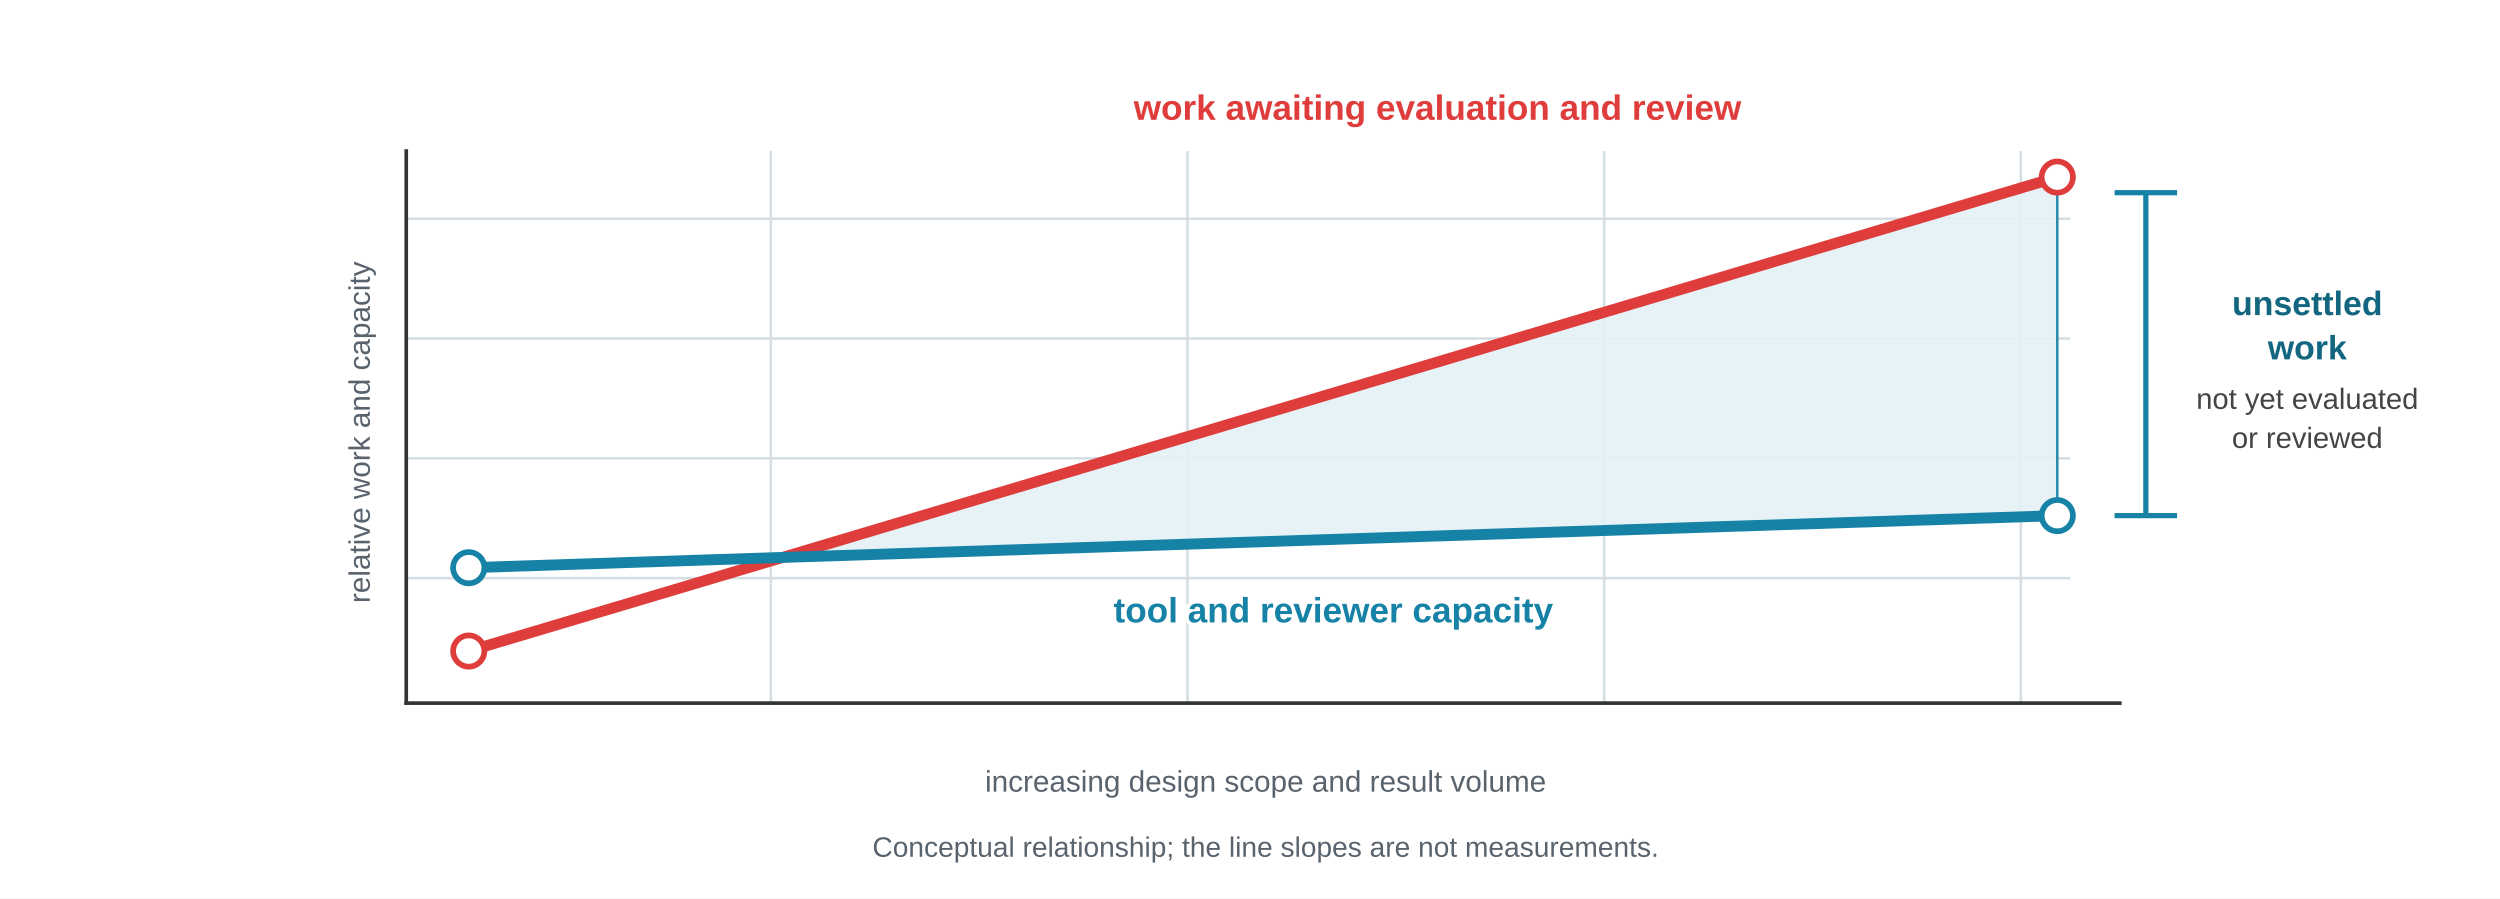
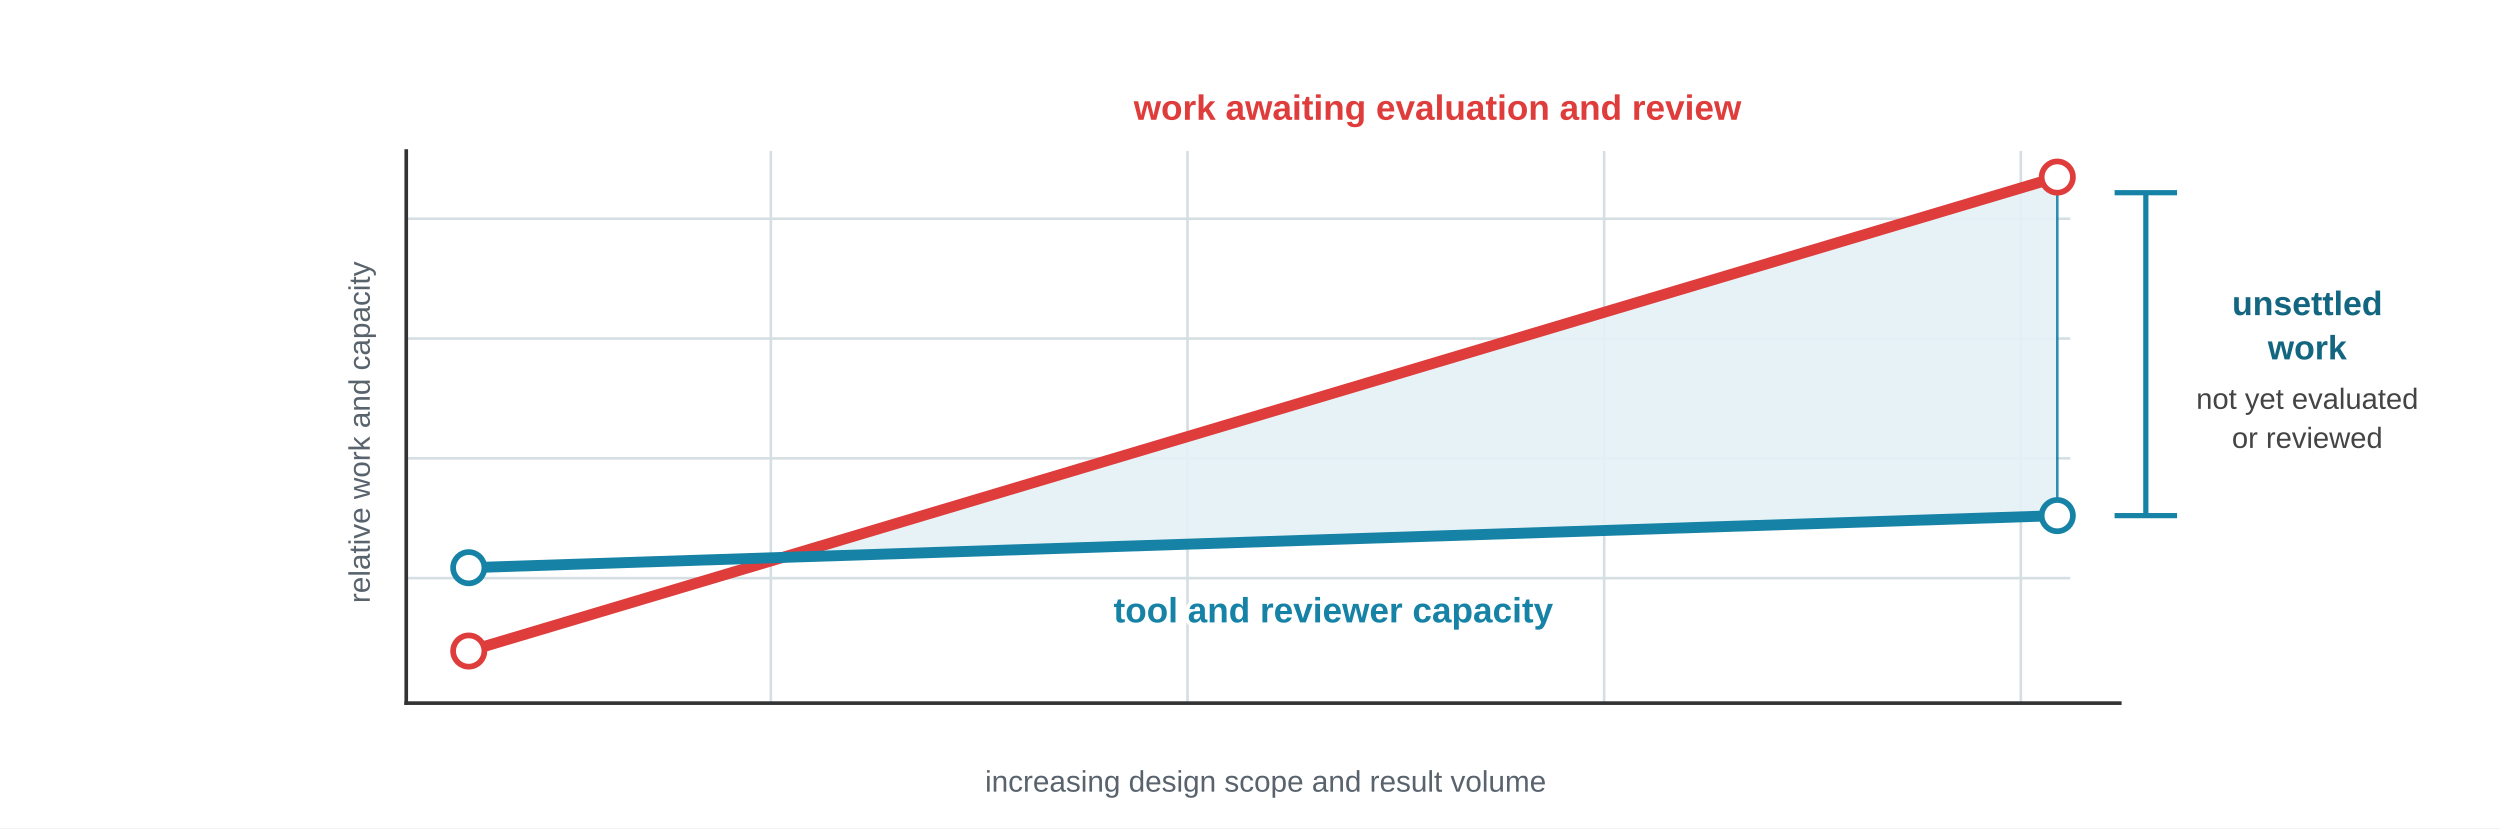
- <svg xmlns="http://www.w3.org/2000/svg" viewBox="0 0 960 345" role="img">
+ <svg xmlns="http://www.w3.org/2000/svg" viewBox="0 0 960 318" role="img">
  <defs>
    <style>
      .font { font-family: Arial, Helvetica, sans-serif; }
      .axis { stroke: #333333; stroke-width: 1.4; fill: none; stroke-linecap: square; }
      .grid { stroke: #D5DEE3; stroke-width: 1; fill: none; }
      .demand { stroke: #DE3D3C; stroke-width: 4.2; fill: none; stroke-linecap: square; }
      .capacity { stroke: #1683A6; stroke-width: 4.2; fill: none; stroke-linecap: square; }
      .gap { fill: #E4F1F6; stroke: #1683A6; stroke-width: 1; opacity: 0.9; }
      .label { font-size: 13.5px; font-weight: 700; fill: #222222; }
      .tiny { font-size: 11.4px; fill: #59636D; }
      .gap-label { font-size: 13px; font-weight: 700; fill: #136680; }
      .gap-small { font-size: 11.2px; fill: #444444; }
      .red { fill: #DE3D3C; font-weight: 700; stroke: #FFFFFF; stroke-width: 3; paint-order: stroke fill; }
      .blue { fill: #1683A6; font-weight: 700; stroke: #FFFFFF; stroke-width: 3; paint-order: stroke fill; }
-       .note { font-size: 10.8px; fill: #59636D; }
    </style>
  </defs>
-   <rect width="960" height="345" fill="#FFFFFF" />
+   <rect width="960" height="318" fill="#FFFFFF" />
  <g class="font">
    <g>
      <line class="grid" x1="156" y1="84" x2="795" y2="84" />
      <line class="grid" x1="156" y1="130" x2="795" y2="130" />
      <line class="grid" x1="156" y1="176" x2="795" y2="176" />
      <line class="grid" x1="156" y1="222" x2="795" y2="222" />
      <line class="grid" x1="296" y1="58" x2="296" y2="270" />
      <line class="grid" x1="456" y1="58" x2="456" y2="270" />
      <line class="grid" x1="616" y1="58" x2="616" y2="270" />
      <line class="grid" x1="776" y1="58" x2="776" y2="270" />
    </g>
    <line class="axis" x1="156" y1="270" x2="814" y2="270" />
    <line class="axis" x1="156" y1="58" x2="156" y2="270" />
    <text class="tiny" x="142" y="166" text-anchor="middle" transform="rotate(-90 142 166)">relative work and capacity</text>
    <text class="tiny" x="486" y="304" text-anchor="middle">increasing design scope and result volume</text>
    <path class="gap" d="M 300.5 214.1 L 790 68 L 790 198 Z" />
    <path class="demand" d="M 180 250 L 790 68" />
    <path class="capacity" d="M 180 218 L 790 198" />
    <circle cx="180" cy="250" r="6" fill="#FFFFFF" stroke="#DE3D3C" stroke-width="2.2" />
    <circle cx="180" cy="218" r="6" fill="#FFFFFF" stroke="#1683A6" stroke-width="2.2" />
    <circle cx="790" cy="68" r="6" fill="#FFFFFF" stroke="#DE3D3C" stroke-width="2.2" />
    <circle cx="790" cy="198" r="6" fill="#FFFFFF" stroke="#1683A6" stroke-width="2.2" />
    <text class="label red" x="552" y="46" text-anchor="middle">work awaiting evaluation and review</text>
    <text class="label blue" x="512" y="239" text-anchor="middle">tool and reviewer capacity</text>
    <line x1="824" y1="74" x2="824" y2="198" stroke="#1683A6" stroke-width="2" />
    <line x1="812" y1="74" x2="836" y2="74" stroke="#1683A6" stroke-width="2" />
    <line x1="812" y1="198" x2="836" y2="198" stroke="#1683A6" stroke-width="2" />
    <text class="gap-label" x="886" y="121" text-anchor="middle">unsettled</text>
    <text class="gap-label" x="886" y="138" text-anchor="middle">work</text>
    <text class="gap-small" x="886" y="157" text-anchor="middle">not yet evaluated</text>
    <text class="gap-small" x="886" y="172" text-anchor="middle">or reviewed</text>
-     <text class="note" x="486" y="329" text-anchor="middle">Conceptual relationship; the line slopes are not measurements.</text>
  </g>
</svg>
